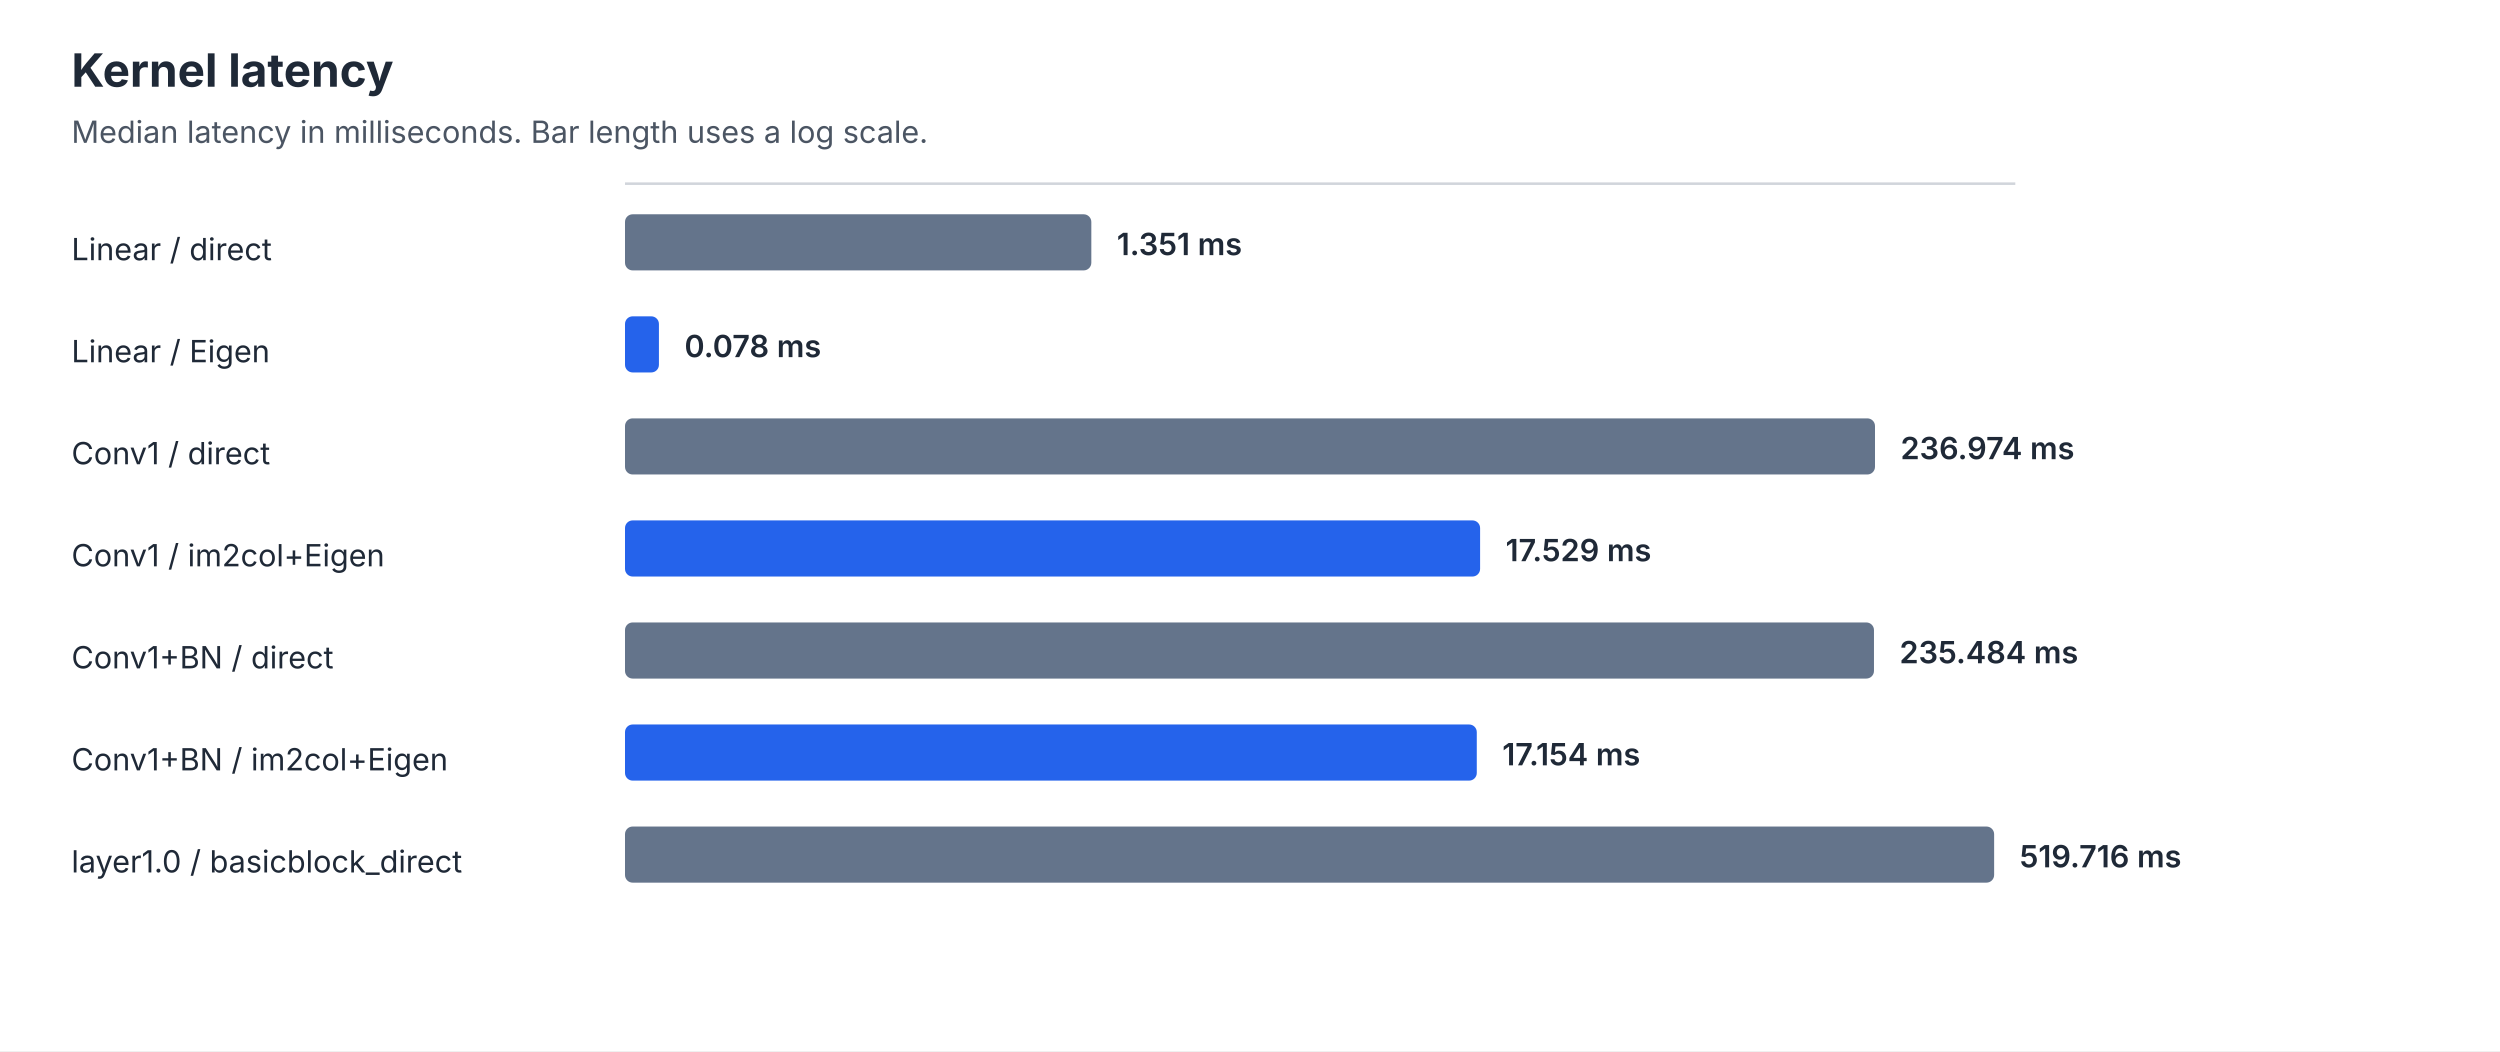
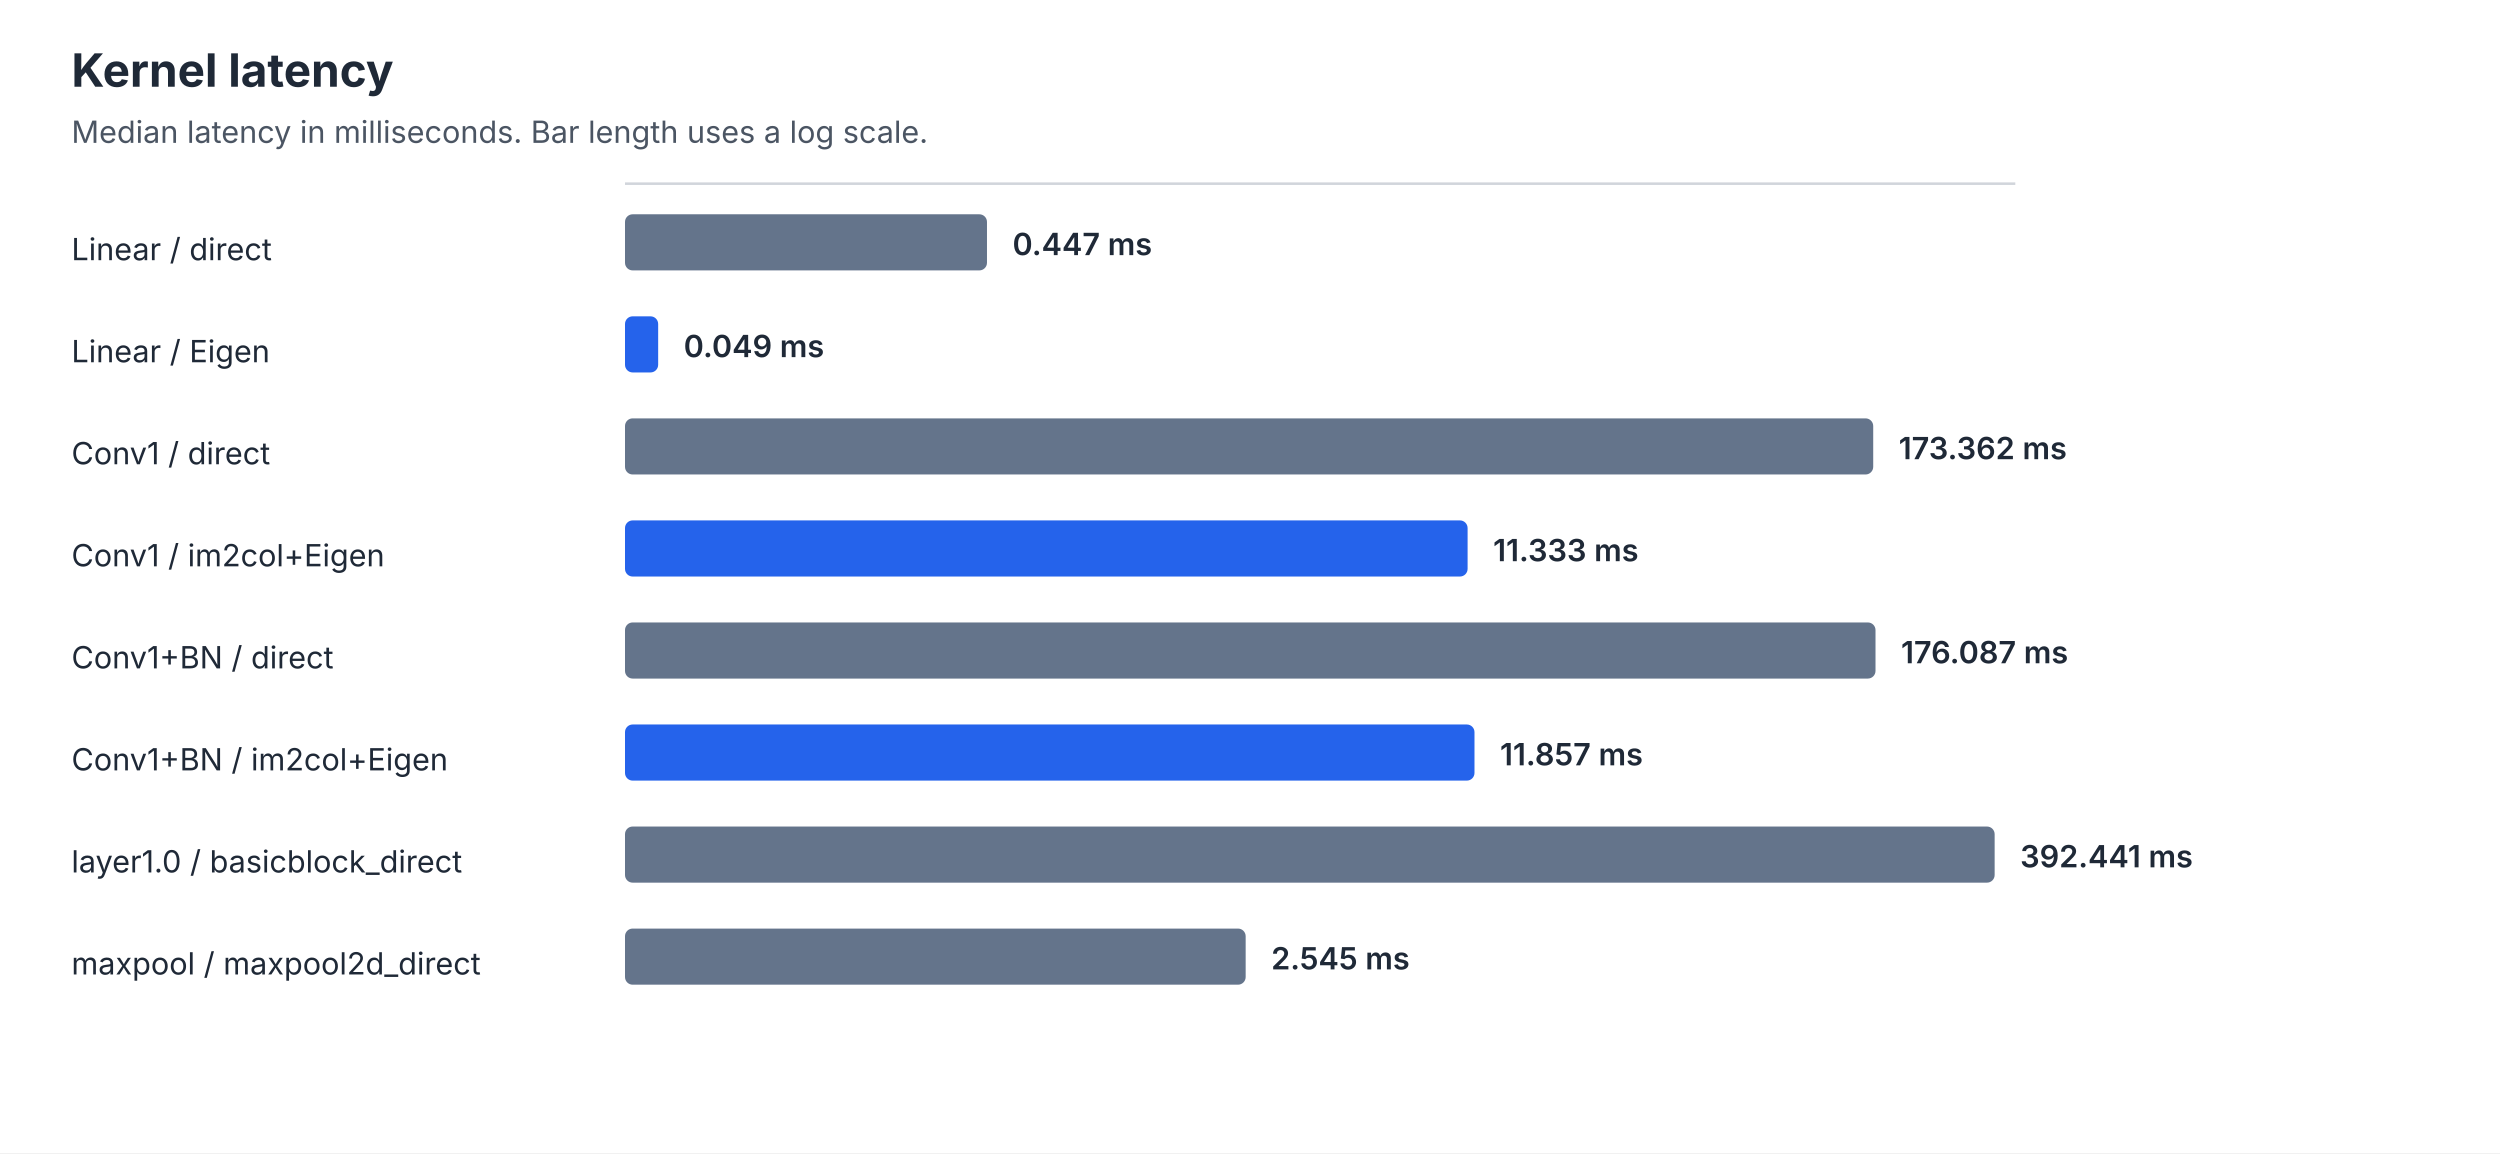
- <svg xmlns="http://www.w3.org/2000/svg" width="980" height="412" viewBox="0 0 980 412" role="img">
+ <svg xmlns="http://www.w3.org/2000/svg" width="980" height="452" viewBox="0 0 980 452" role="img">
  <style>text{font-family:Inter,Arial,sans-serif;fill:#1f2937}.title{font-size:18px;font-weight:700}.subtitle{font-size:12px;fill:#4b5563}.label{font-size:12px}.value{font-size:12px;font-weight:600}.axis{stroke:#d1d5db;stroke-width:1}.bar-direct{fill:#64748b}.bar-eigen{fill:#2563eb}.bar-speed{fill:#059669}</style>
  <rect width="100%" height="100%" fill="#ffffff" />
  <text class="title" x="28" y="34">Kernel latency</text>
  <text class="subtitle" x="28" y="56">Median latency in milliseconds. Bar length uses a log scale.</text>
  <line class="axis" x1="245" y1="72" x2="790" y2="72" />
  <text class="label" x="28" y="102">Linear / direct</text>
-   <rect class="bar-direct" x="245" y="84" width="182.8" height="22" rx="3" />
-   <text class="value" x="437.8" y="100">1.351 ms</text>
+   <rect class="bar-direct" x="245" y="84" width="141.9" height="22" rx="3" />
+   <text class="value" x="396.9" y="100">0.447 ms</text>
  <text class="label" x="28" y="142">Linear / Eigen</text>
-   <rect class="bar-eigen" x="245" y="124" width="13.3" height="22" rx="3" />
-   <text class="value" x="268.3" y="140">0.078 ms</text>
+   <rect class="bar-eigen" x="245" y="124" width="13.0" height="22" rx="3" />
+   <text class="value" x="268.0" y="140">0.049 ms</text>
  <text class="label" x="28" y="182">Conv1 / direct</text>
-   <rect class="bar-direct" x="245" y="164" width="490.0" height="22" rx="3" />
-   <text class="value" x="745.0" y="180">236.974 ms</text>
+   <rect class="bar-direct" x="245" y="164" width="489.3" height="22" rx="3" />
+   <text class="value" x="744.3" y="180">173.362 ms</text>
  <text class="label" x="28" y="222">Conv1 / im2col+Eigen</text>
-   <rect class="bar-eigen" x="245" y="204" width="335.2" height="22" rx="3" />
-   <text class="value" x="590.2" y="220">17.529 ms</text>
+   <rect class="bar-eigen" x="245" y="204" width="330.3" height="22" rx="3" />
+   <text class="value" x="585.3" y="220">11.333 ms</text>
  <text class="label" x="28" y="262">Conv1+BN / direct</text>
-   <rect class="bar-direct" x="245" y="244" width="489.6" height="22" rx="3" />
-   <text class="value" x="744.6" y="260">235.484 ms</text>
+   <rect class="bar-direct" x="245" y="244" width="490.2" height="22" rx="3" />
+   <text class="value" x="745.2" y="260">176.087 ms</text>
  <text class="label" x="28" y="302">Conv1+BN / im2col+Eigen</text>
-   <rect class="bar-eigen" x="245" y="284" width="333.9" height="22" rx="3" />
-   <text class="value" x="588.9" y="300">17.154 ms</text>
+   <rect class="bar-eigen" x="245" y="284" width="333.0" height="22" rx="3" />
+   <text class="value" x="588.0" y="300">11.857 ms</text>
  <text class="label" x="28" y="342">layer1.0 / basicblock_direct</text>
-   <rect class="bar-direct" x="245" y="324" width="536.7" height="22" rx="3" />
-   <text class="value" x="791.7" y="340">519.716 ms</text>
+   <rect class="bar-direct" x="245" y="324" width="536.9" height="22" rx="3" />
+   <text class="value" x="791.9" y="340">392.441 ms</text>
+   <text class="label" x="28" y="382">maxpool / maxpool2d_direct</text>
+   <rect class="bar-direct" x="245" y="364" width="243.3" height="22" rx="3" />
+   <text class="value" x="498.3" y="380">2.545 ms</text>
</svg>
